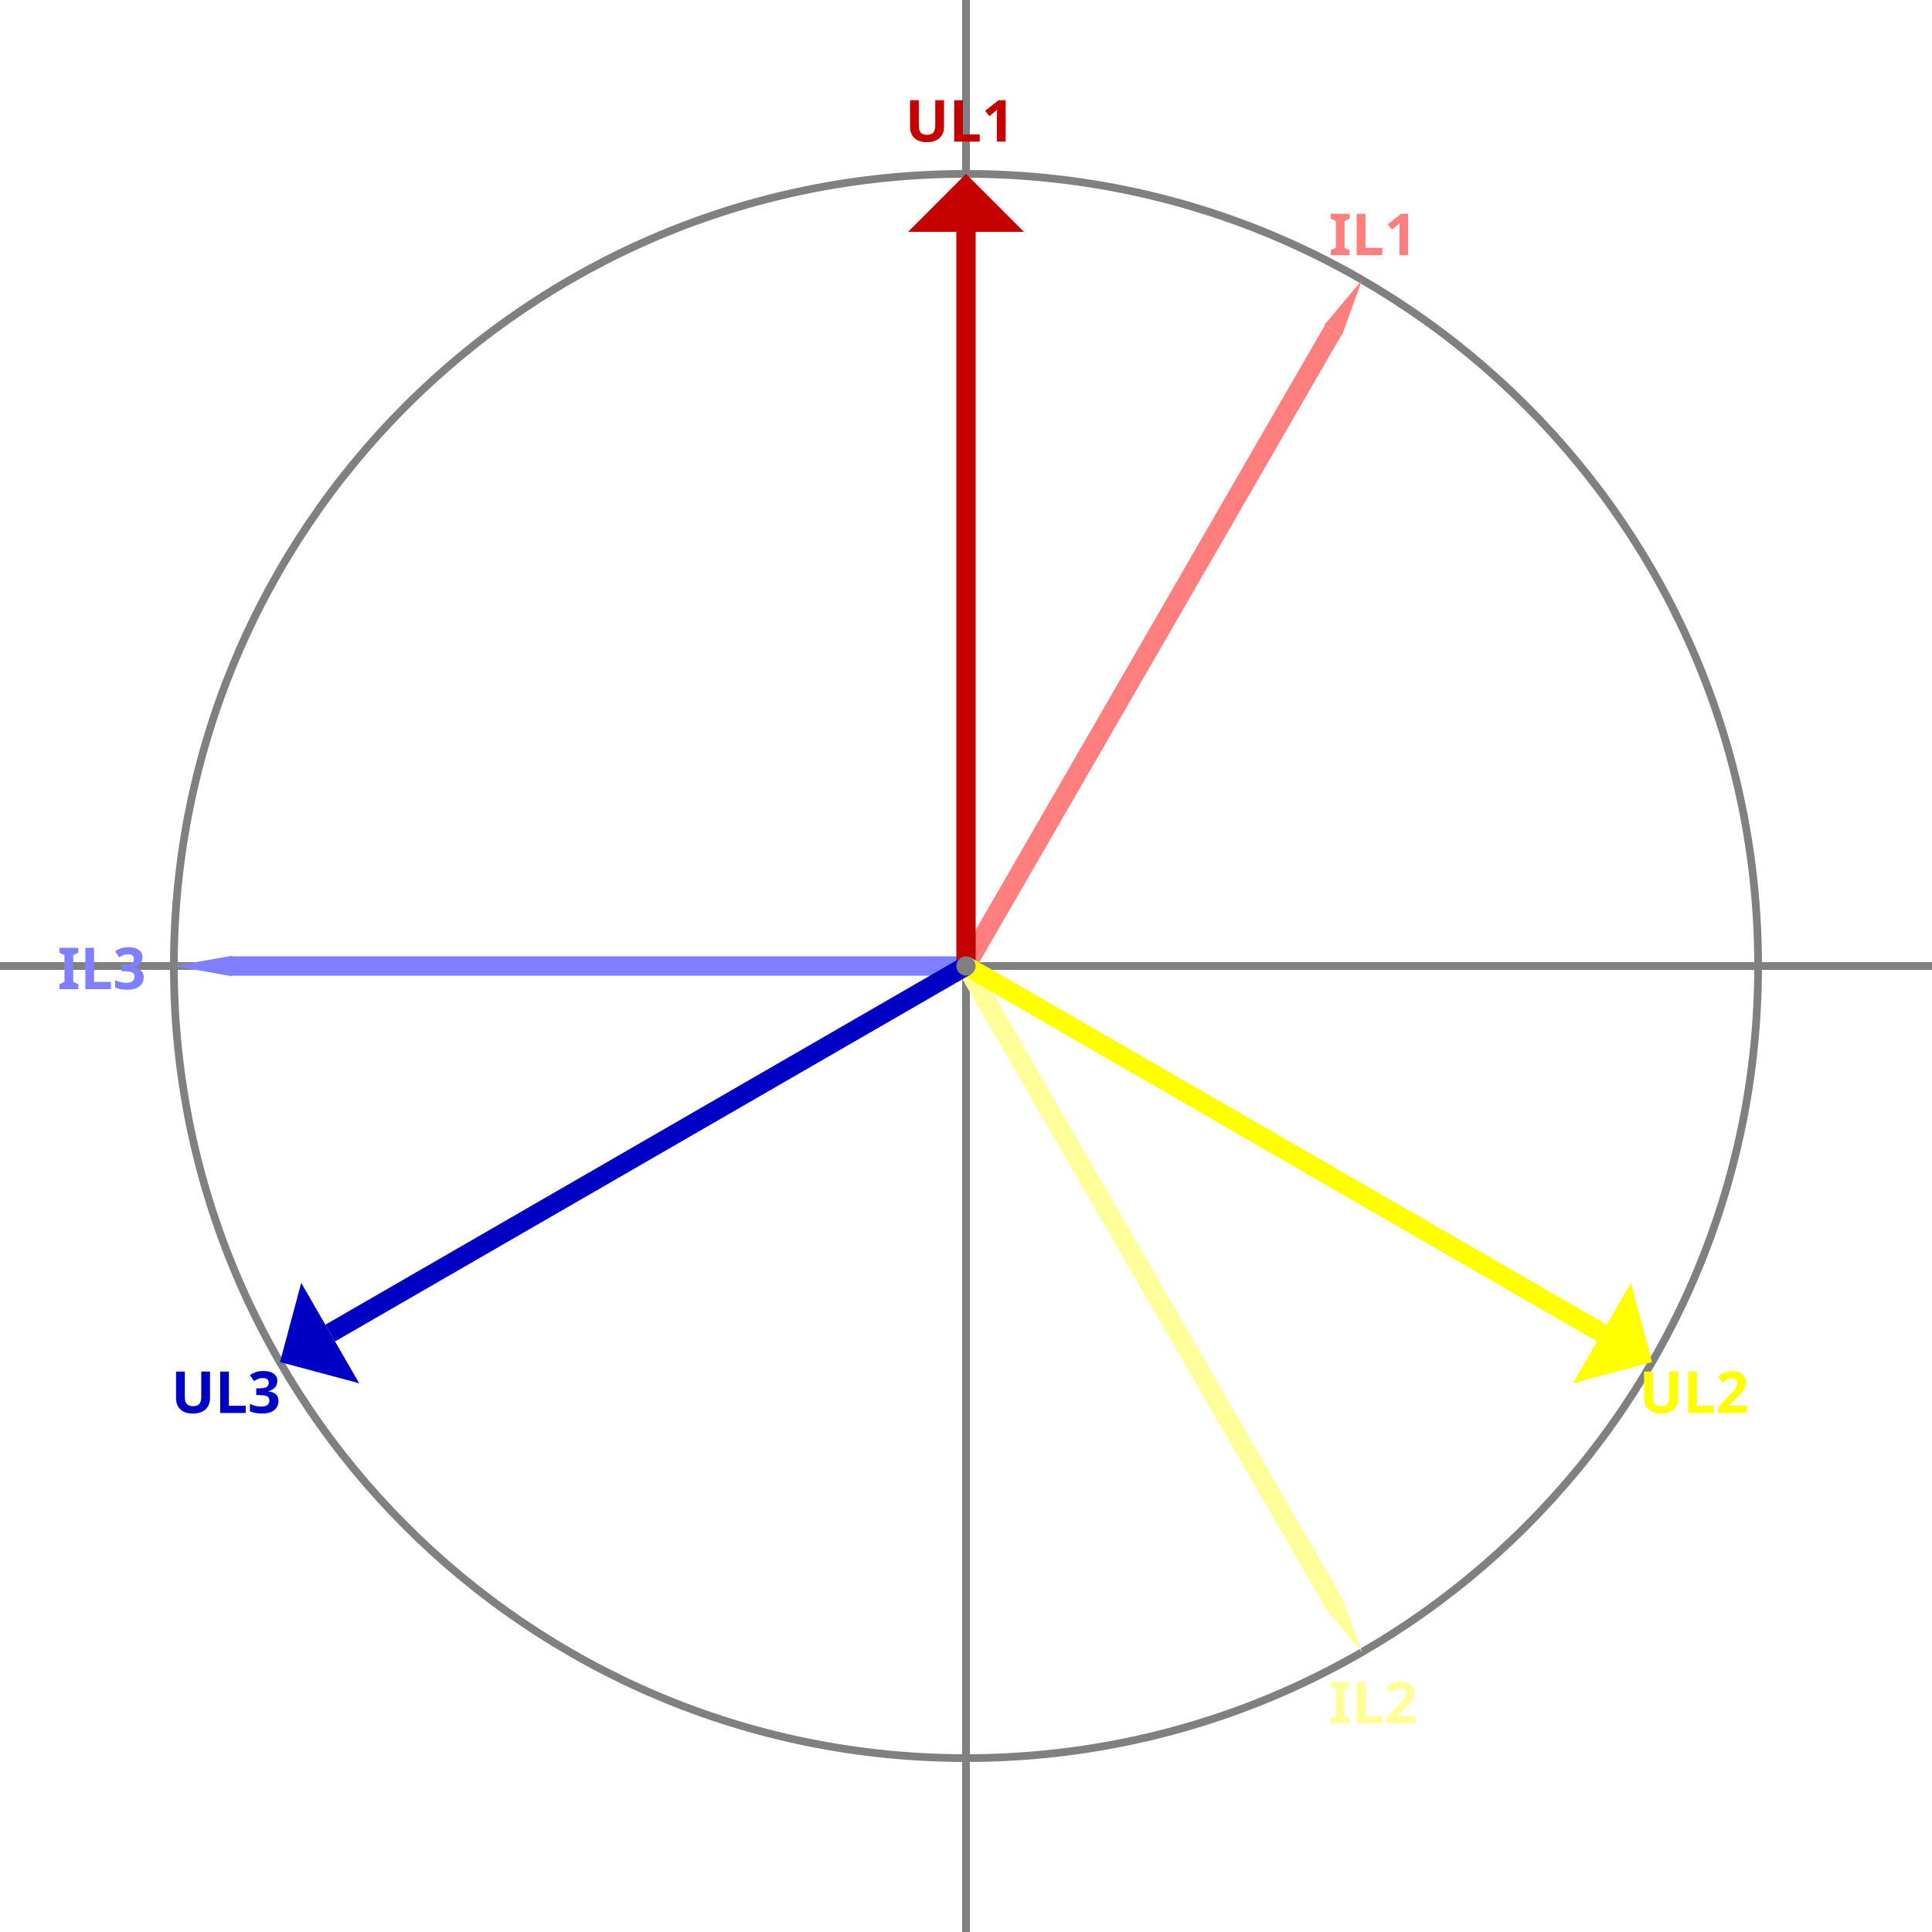
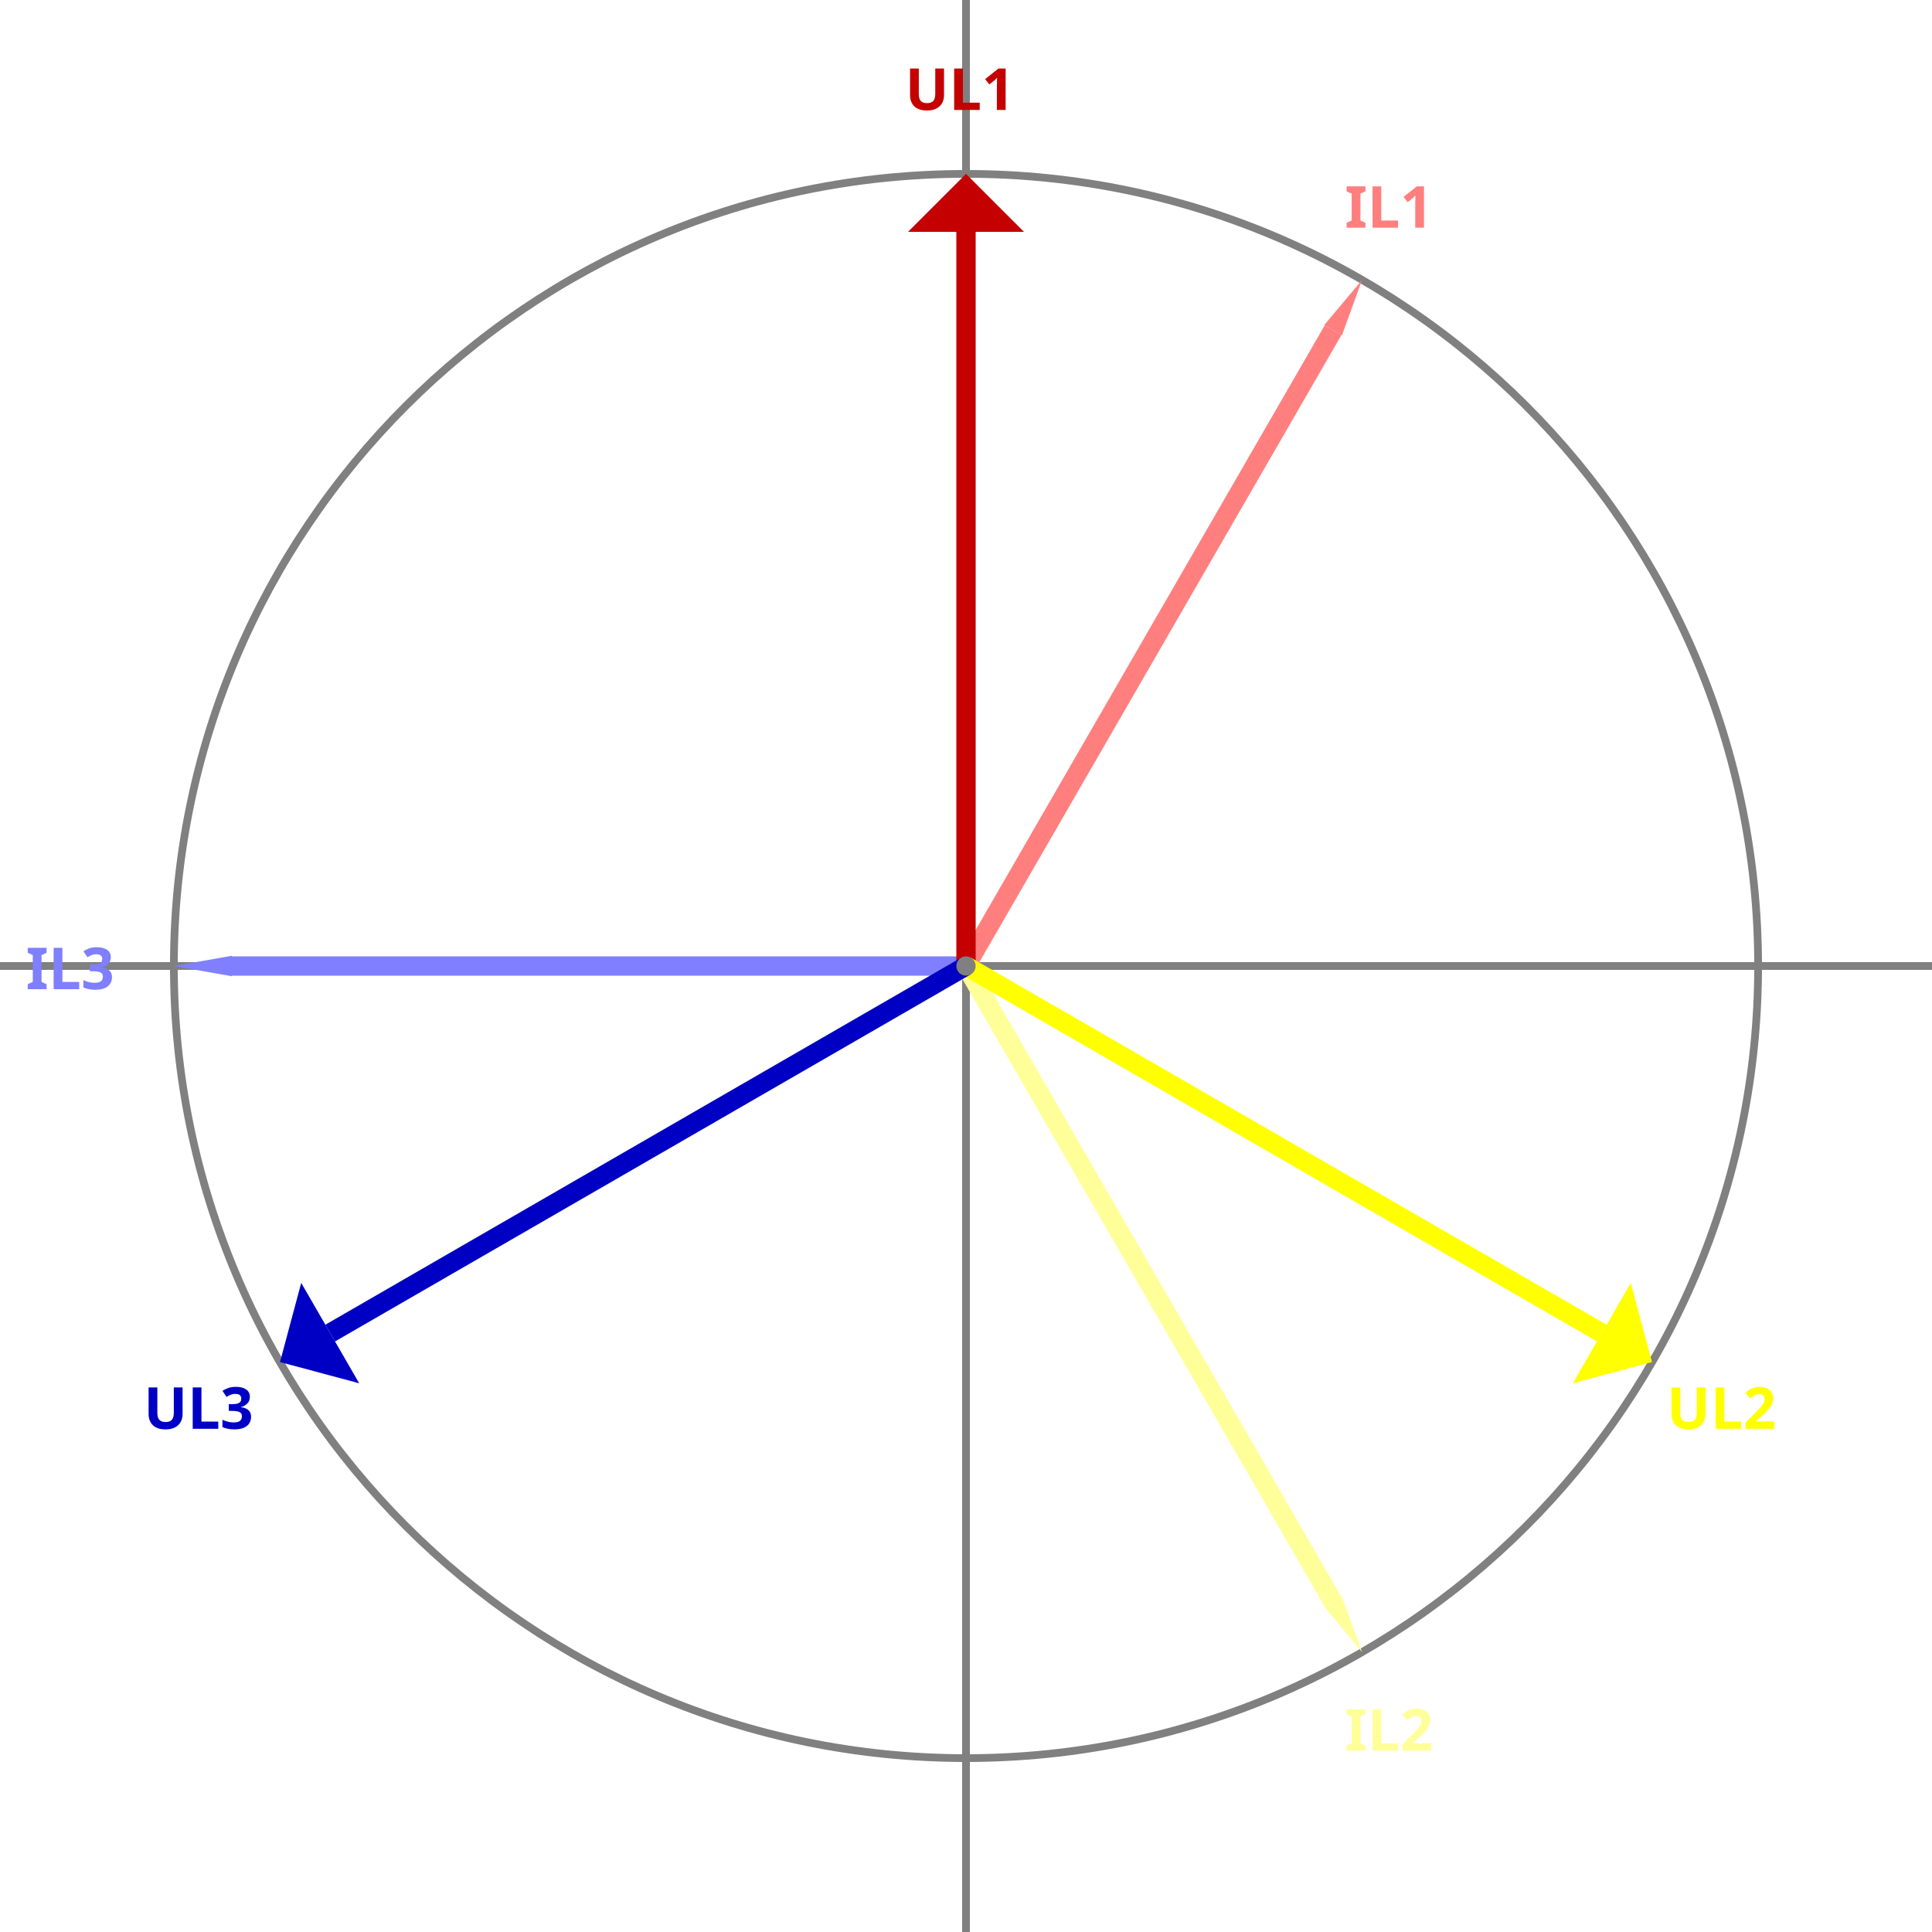
<svg xmlns="http://www.w3.org/2000/svg" width="705.556mm" height="705.556mm" viewBox="0 0 2000 2000" version="1.2" baseProfile="tiny">
  <defs>
</defs>
  <g fill="none" stroke="black" stroke-width="1" fill-rule="evenodd" stroke-linecap="square" stroke-linejoin="bevel">
    <g fill="none" stroke="#808080" stroke-opacity="1" stroke-width="8" stroke-linecap="square" stroke-linejoin="bevel" transform="matrix(1,0,0,1,0,0)" font-family="Sans" font-size="60" font-weight="570" font-style="normal">
      <polyline fill="none" vector-effect="none" points="0,1000 2000,1000 " />
      <polyline fill="none" vector-effect="none" points="1000,0 1000,2000 " />
      <path vector-effect="none" fill-rule="evenodd" d="M1820,1000 C1820,547.127 1452.87,180 1000,180 C547.127,180 180,547.127 180,1000 C180,1452.87 547.127,1820 1000,1820 C1452.87,1820 1820,1452.87 1820,1000 " />
    </g>
    <g fill="none" stroke="#ff7f7f" stroke-opacity="1" stroke-width="20" stroke-linecap="square" stroke-linejoin="bevel" transform="matrix(1,0,0,1,0,0)" font-family="Sans" font-size="60" font-weight="570" font-style="normal">
      <polyline fill="none" vector-effect="none" points="1005,991.34 1375,350.481 " />
    </g>
    <g fill="none" stroke="none" transform="matrix(1,0,0,1,0,0)" font-family="Sans" font-size="60" font-weight="570" font-style="normal">
      <path vector-effect="none" fill-rule="evenodd" d="M1410,289.859 L1389.16,347.11 L1370.84,336.531 L1410,289.859" />
    </g>
    <g fill="#ff7f7f" fill-opacity="1" stroke="none" transform="matrix(1,0,0,1,0,0)" font-family="Sans" font-size="60" font-weight="570" font-style="normal">
      <path vector-effect="none" fill-rule="evenodd" d="M1410,289.859 L1389.16,347.11 L1370.84,336.531" />
    </g>
    <g fill="none" stroke="#ffff99" stroke-opacity="1" stroke-width="20" stroke-linecap="square" stroke-linejoin="bevel" transform="matrix(1,0,0,1,0,0)" font-family="Sans" font-size="60" font-weight="570" font-style="normal">
      <polyline fill="none" vector-effect="none" points="1005,1008.66 1375,1649.52 " />
    </g>
    <g fill="none" stroke="none" transform="matrix(1,0,0,1,0,0)" font-family="Sans" font-size="60" font-weight="570" font-style="normal">
      <path vector-effect="none" fill-rule="evenodd" d="M1410,1710.14 L1370.84,1663.47 L1389.16,1652.89 L1410,1710.14" />
    </g>
    <g fill="#ffff99" fill-opacity="1" stroke="none" transform="matrix(1,0,0,1,0,0)" font-family="Sans" font-size="60" font-weight="570" font-style="normal">
      <path vector-effect="none" fill-rule="evenodd" d="M1410,1710.14 L1370.84,1663.47 L1389.16,1652.89" />
    </g>
    <g fill="none" stroke="#7f7fff" stroke-opacity="1" stroke-width="20" stroke-linecap="square" stroke-linejoin="bevel" transform="matrix(1,0,0,1,0,0)" font-family="Sans" font-size="60" font-weight="570" font-style="normal">
      <polyline fill="none" vector-effect="none" points="990,1000 250,1000 " />
    </g>
    <g fill="none" stroke="none" transform="matrix(1,0,0,1,0,0)" font-family="Sans" font-size="60" font-weight="570" font-style="normal">
      <path vector-effect="none" fill-rule="evenodd" d="M180,1000 L240,989.42 L240,1010.58 L180,1000" />
    </g>
    <g fill="#7f7fff" fill-opacity="1" stroke="none" transform="matrix(1,0,0,1,0,0)" font-family="Sans" font-size="60" font-weight="570" font-style="normal">
      <path vector-effect="none" fill-rule="evenodd" d="M180,1000 L240,989.42 L240,1010.58" />
    </g>
    <g fill="none" stroke="#c40000" stroke-opacity="1" stroke-width="20" stroke-linecap="square" stroke-linejoin="bevel" transform="matrix(1,0,0,1,0,0)" font-family="Sans" font-size="60" font-weight="570" font-style="normal">
      <polyline fill="none" vector-effect="none" points="1000,990 1000,250 " />
    </g>
    <g fill="none" stroke="none" transform="matrix(1,0,0,1,0,0)" font-family="Sans" font-size="60" font-weight="570" font-style="normal">
      <path vector-effect="none" fill-rule="evenodd" d="M1000,180 L1060,240 L940,240 L1000,180" />
    </g>
    <g fill="#c40000" fill-opacity="1" stroke="none" transform="matrix(1,0,0,1,0,0)" font-family="Sans" font-size="60" font-weight="570" font-style="normal">
      <path vector-effect="none" fill-rule="evenodd" d="M1000,180 L1060,240 L940,240" />
    </g>
    <g fill="none" stroke="#ffff00" stroke-opacity="1" stroke-width="20" stroke-linecap="square" stroke-linejoin="bevel" transform="matrix(1,0,0,1,0,0)" font-family="Sans" font-size="60" font-weight="570" font-style="normal">
      <polyline fill="none" vector-effect="none" points="1008.66,1005 1649.52,1375 " />
    </g>
    <g fill="none" stroke="none" transform="matrix(1,0,0,1,0,0)" font-family="Sans" font-size="60" font-weight="570" font-style="normal">
      <path vector-effect="none" fill-rule="evenodd" d="M1710.14,1410 L1628.18,1431.96 L1688.18,1328.04 L1710.14,1410" />
    </g>
    <g fill="#ffff00" fill-opacity="1" stroke="none" transform="matrix(1,0,0,1,0,0)" font-family="Sans" font-size="60" font-weight="570" font-style="normal">
      <path vector-effect="none" fill-rule="evenodd" d="M1710.14,1410 L1628.18,1431.96 L1688.18,1328.04" />
    </g>
    <g fill="none" stroke="#0000c4" stroke-opacity="1" stroke-width="20" stroke-linecap="square" stroke-linejoin="bevel" transform="matrix(1,0,0,1,0,0)" font-family="Sans" font-size="60" font-weight="570" font-style="normal">
      <polyline fill="none" vector-effect="none" points="991.34,1005 350.481,1375 " />
    </g>
    <g fill="none" stroke="none" transform="matrix(1,0,0,1,0,0)" font-family="Sans" font-size="60" font-weight="570" font-style="normal">
      <path vector-effect="none" fill-rule="evenodd" d="M289.859,1410 L311.821,1328.04 L371.821,1431.96 L289.859,1410" />
    </g>
    <g fill="#0000c4" fill-opacity="1" stroke="none" transform="matrix(1,0,0,1,0,0)" font-family="Sans" font-size="60" font-weight="570" font-style="normal">
      <path vector-effect="none" fill-rule="evenodd" d="M289.859,1410 L311.821,1328.04 L371.821,1431.96" />
    </g>
    <g fill="none" stroke="#c40000" stroke-opacity="1" stroke-width="1" stroke-linecap="square" stroke-linejoin="bevel" transform="matrix(1,0,0,1,0,0)" font-family="Sans" font-size="60" font-weight="570" font-style="normal">
-       <text fill="#c40000" fill-opacity="1" stroke="none" xml:space="preserve" x="936.984" y="146.6" font-family="Sans" font-size="60" font-weight="570" font-style="normal">UL1</text>
+       <text fill="#c40000" fill-opacity="1" stroke="none" xml:space="preserve" x="936.984" y="113.8" font-family="Sans" font-size="60" font-weight="570" font-style="normal">UL1</text>
    </g>
    <g fill="none" stroke="#ffff00" stroke-opacity="1" stroke-width="1" stroke-linecap="square" stroke-linejoin="bevel" transform="matrix(1,0,0,1,0,0)" font-family="Sans" font-size="60" font-weight="570" font-style="normal">
-       <text fill="#ffff00" fill-opacity="1" stroke="none" xml:space="preserve" x="1696.84" y="1462.7" font-family="Sans" font-size="60" font-weight="570" font-style="normal">UL2</text>
+       <text fill="#ffff00" fill-opacity="1" stroke="none" xml:space="preserve" x="1725.25" y="1479.1" font-family="Sans" font-size="60" font-weight="570" font-style="normal">UL2</text>
    </g>
    <g fill="none" stroke="#0000c4" stroke-opacity="1" stroke-width="1" stroke-linecap="square" stroke-linejoin="bevel" transform="matrix(1,0,0,1,0,0)" font-family="Sans" font-size="60" font-weight="570" font-style="normal">
-       <text fill="#0000c4" fill-opacity="1" stroke="none" xml:space="preserve" x="177.141" y="1462.7" font-family="Sans" font-size="60" font-weight="570" font-style="normal">UL3</text>
+       <text fill="#0000c4" fill-opacity="1" stroke="none" xml:space="preserve" x="148.734" y="1479.1" font-family="Sans" font-size="60" font-weight="570" font-style="normal">UL3</text>
    </g>
    <g fill="none" stroke="#ff7f7f" stroke-opacity="1" stroke-width="1" stroke-linecap="square" stroke-linejoin="bevel" transform="matrix(1,0,0,1,0,0)" font-family="Sans" font-size="60" font-weight="570" font-style="normal">
-       <text fill="#ff7f7f" fill-opacity="1" stroke="none" xml:space="preserve" x="1375.69" y="264.149" font-family="Sans" font-size="60" font-weight="570" font-style="normal">IL1</text>
+       <text fill="#ff7f7f" fill-opacity="1" stroke="none" xml:space="preserve" x="1392.09" y="235.744" font-family="Sans" font-size="60" font-weight="570" font-style="normal">IL1</text>
    </g>
    <g fill="none" stroke="#ffff99" stroke-opacity="1" stroke-width="1" stroke-linecap="square" stroke-linejoin="bevel" transform="matrix(1,0,0,1,0,0)" font-family="Sans" font-size="60" font-weight="570" font-style="normal">
-       <text fill="#ffff99" fill-opacity="1" stroke="none" xml:space="preserve" x="1375.69" y="1783.85" font-family="Sans" font-size="60" font-weight="570" font-style="normal">IL2</text>
+       <text fill="#ffff99" fill-opacity="1" stroke="none" xml:space="preserve" x="1392.09" y="1812.26" font-family="Sans" font-size="60" font-weight="570" font-style="normal">IL2</text>
    </g>
    <g fill="none" stroke="#7f7fff" stroke-opacity="1" stroke-width="1" stroke-linecap="square" stroke-linejoin="bevel" transform="matrix(1,0,0,1,0,0)" font-family="Sans" font-size="60" font-weight="570" font-style="normal">
-       <text fill="#7f7fff" fill-opacity="1" stroke="none" xml:space="preserve" x="59.594" y="1024" font-family="Sans" font-size="60" font-weight="570" font-style="normal">IL3</text>
+       <text fill="#7f7fff" fill-opacity="1" stroke="none" xml:space="preserve" x="26.797" y="1024" font-family="Sans" font-size="60" font-weight="570" font-style="normal">IL3</text>
    </g>
    <g fill="#808080" fill-opacity="1" stroke="none" transform="matrix(1,0,0,1,0,0)" font-family="Sans" font-size="60" font-weight="570" font-style="normal">
      <circle cx="1000" cy="1000" r="10" />
    </g>
  </g>
</svg>
